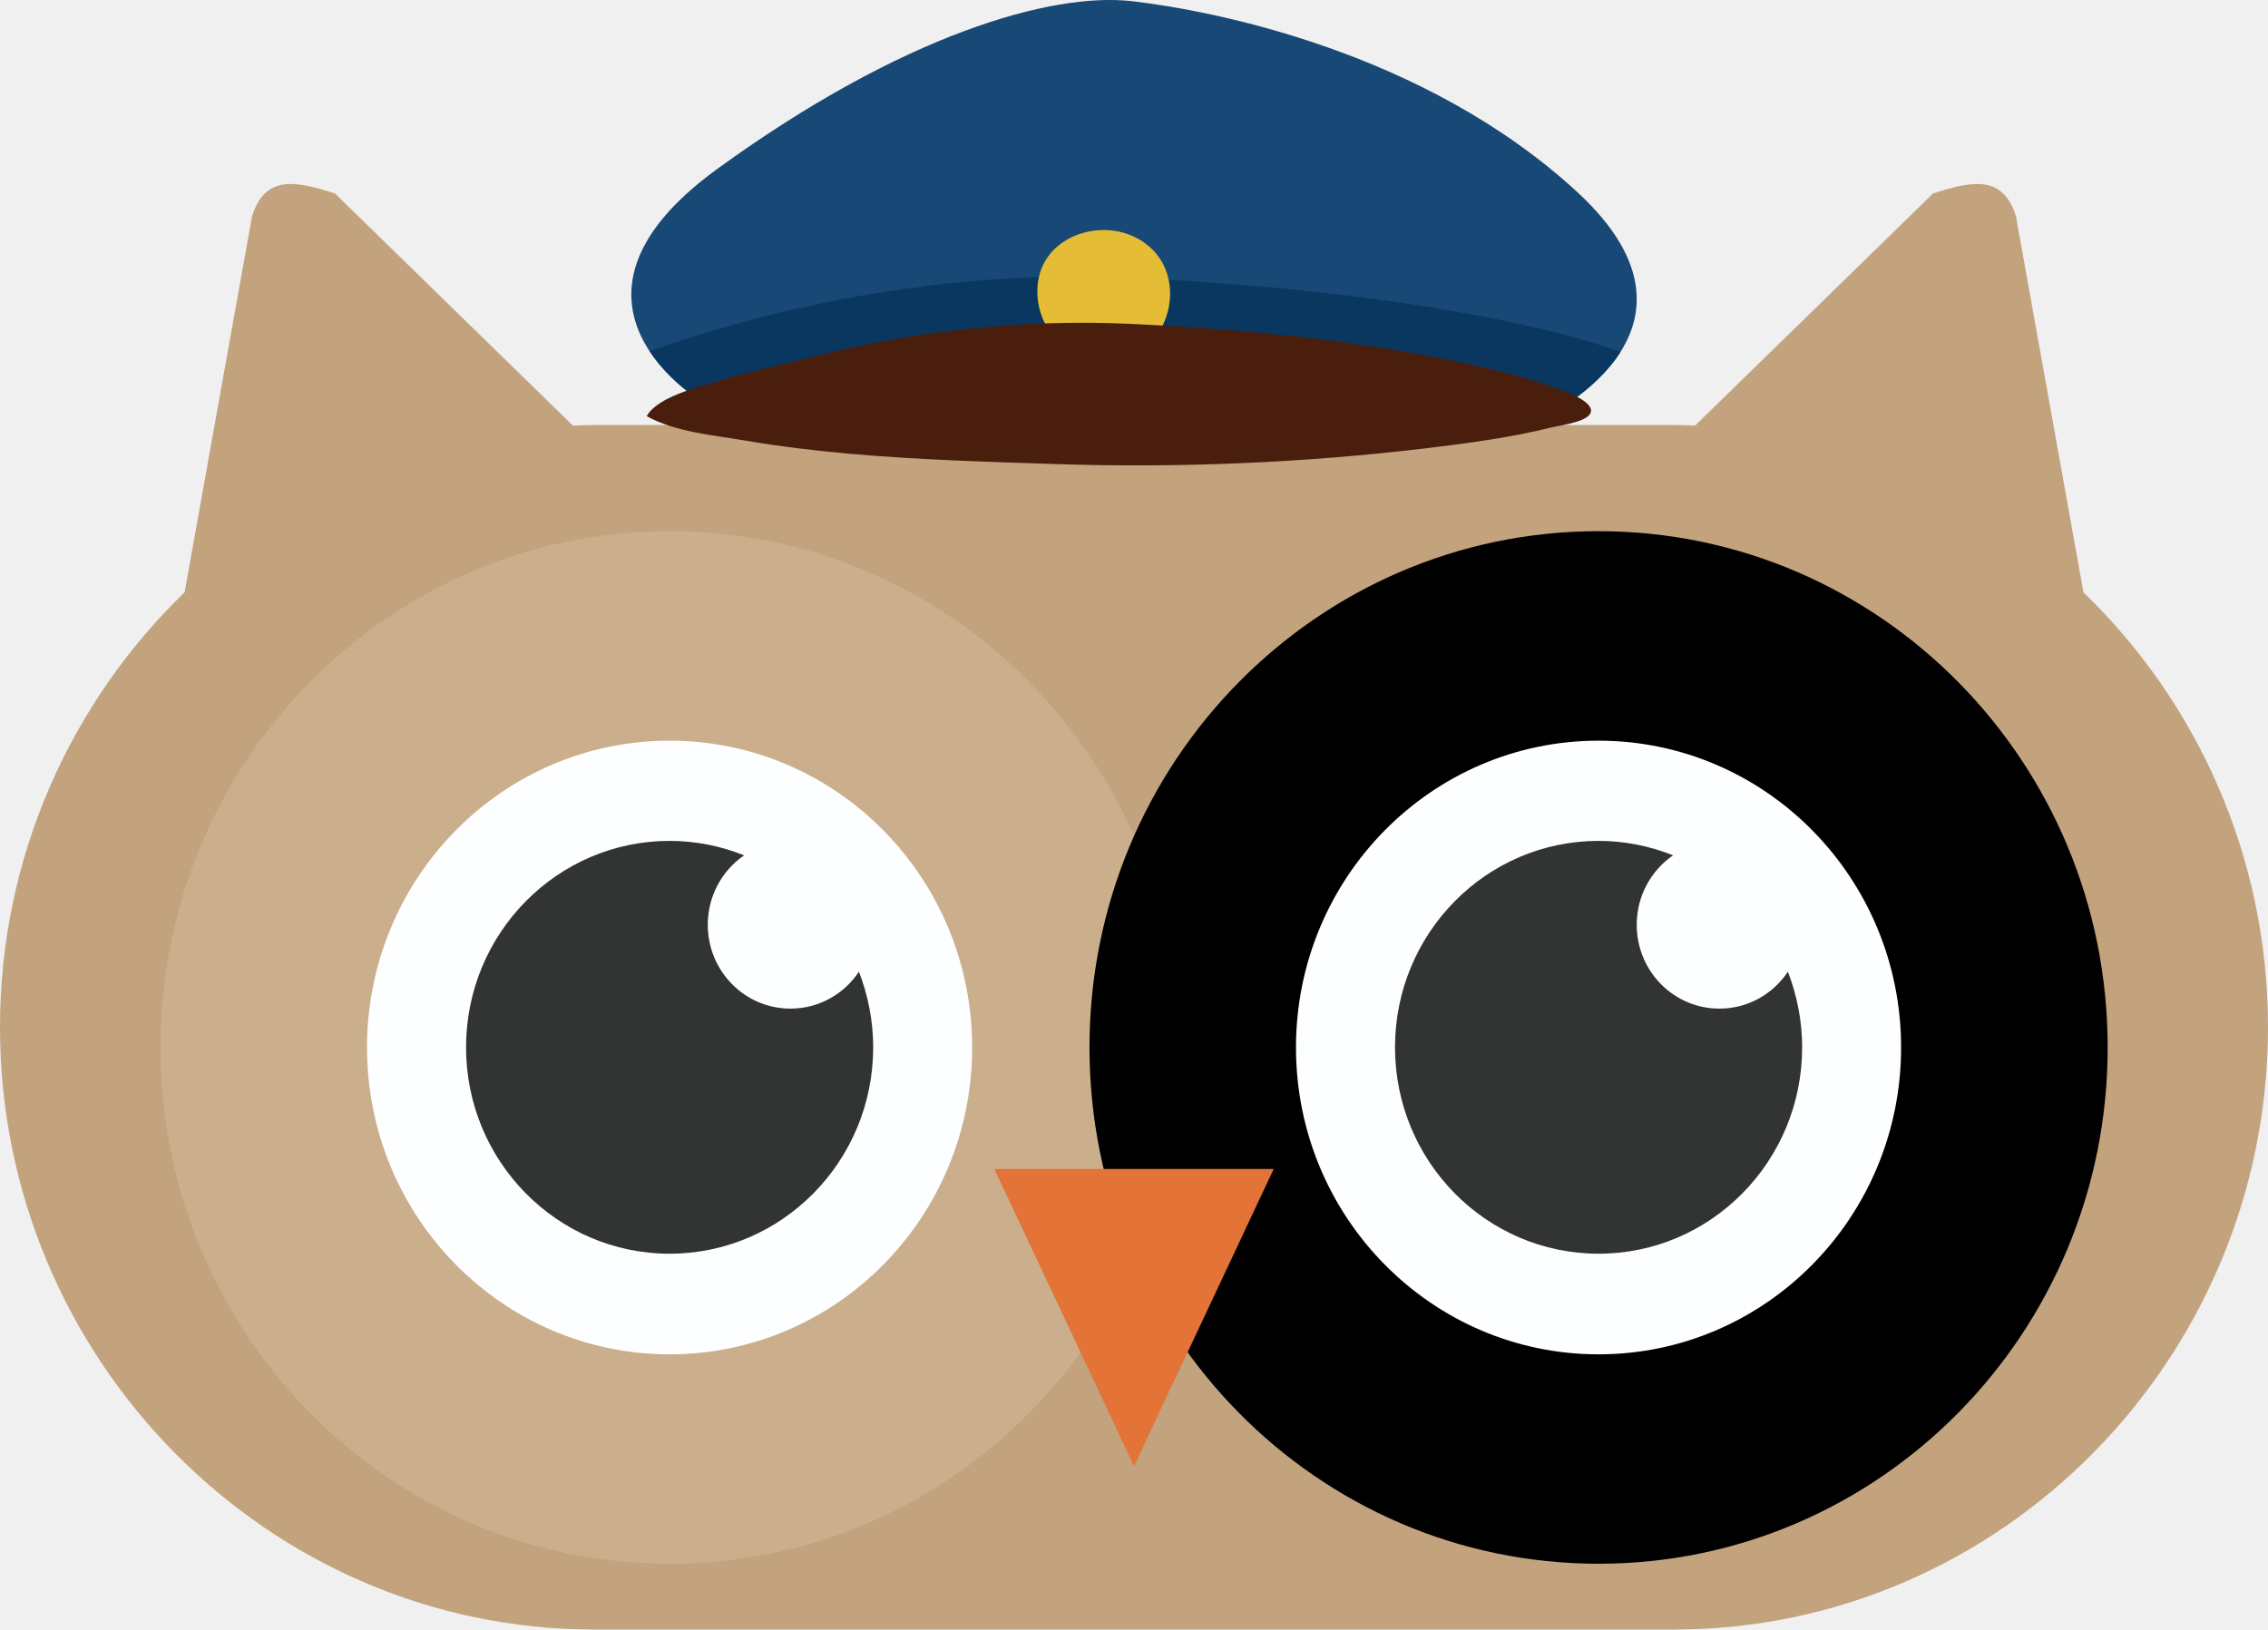
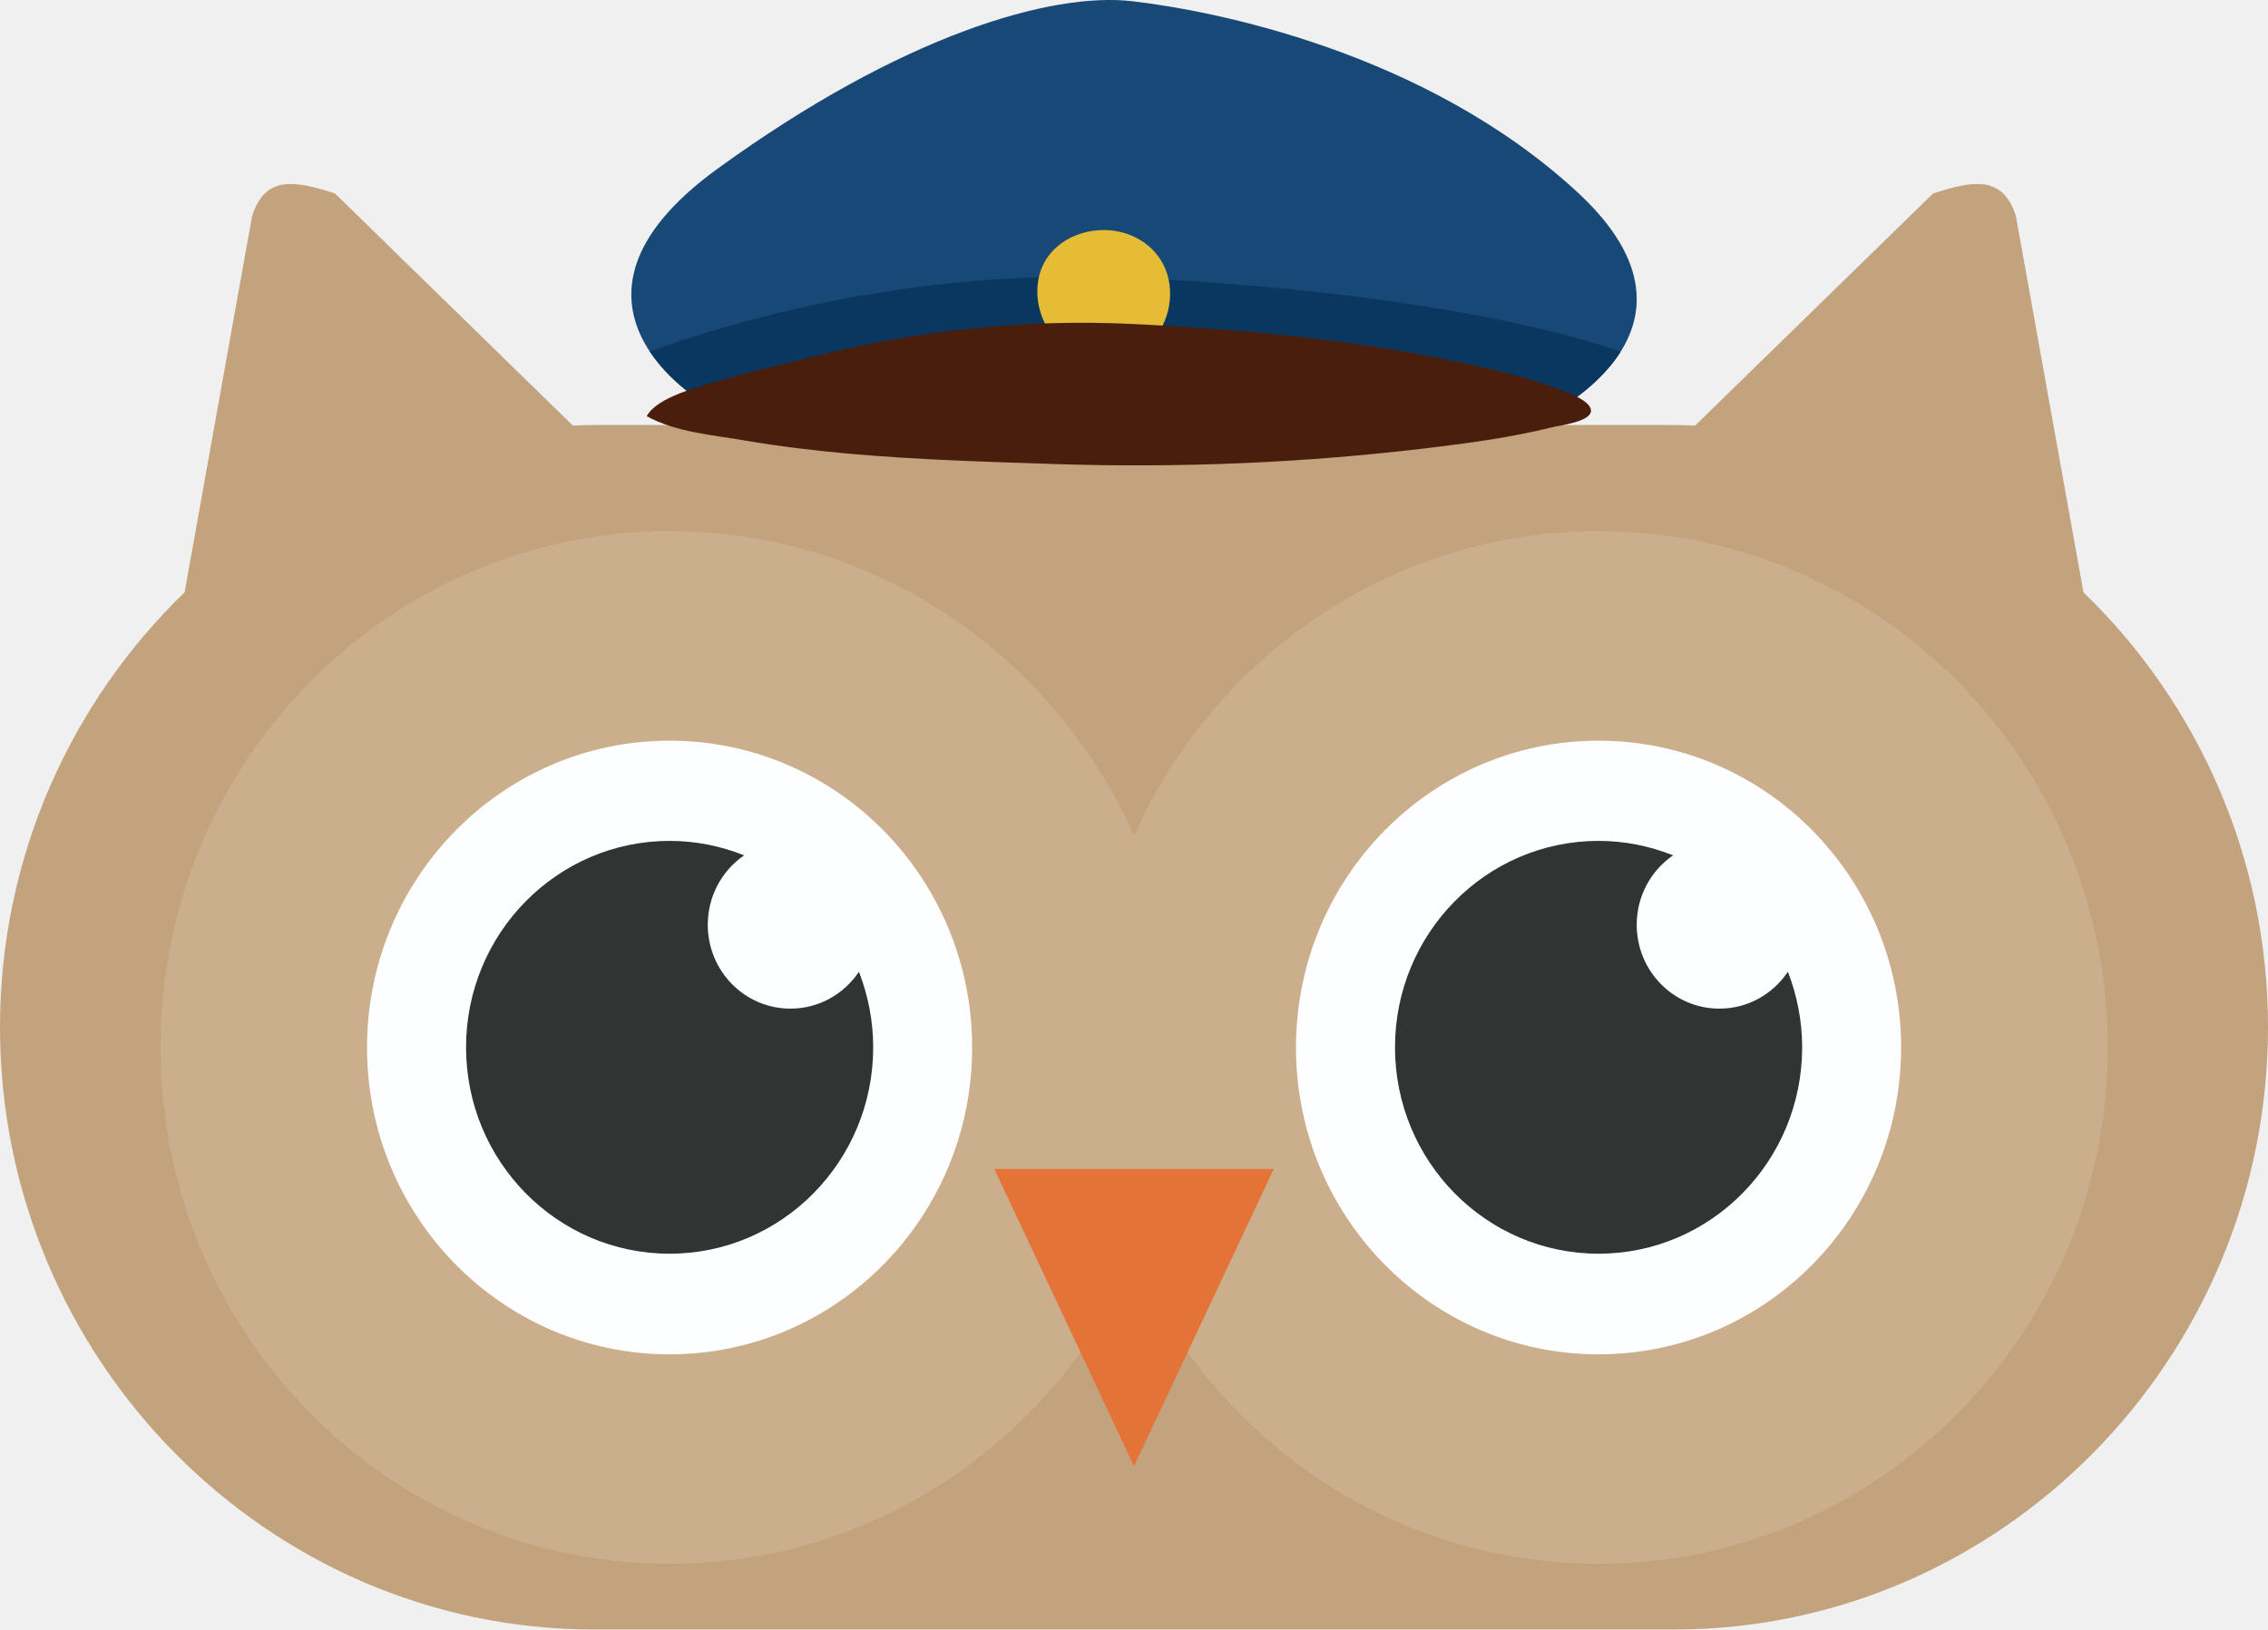
<svg xmlns="http://www.w3.org/2000/svg" version="1.1" id="레이어_1" x="0px" y="0px" viewBox="0 0 552.38 396.93" style="enable-background:new 0 0 552.38 396.93;" xml:space="preserve">
  <style type="text/css">
	.face{fill:#C3A27E;}
	.eyes{fill:#CBAF8C;}
	.eye{fill:#FDFEFF;}
	.pupil{fill:#323333;}
	.nose{fill:#E37337;}
	.cap{fill:#184875;}
	.cap_mask{fill:#FFFFFF;filter:url(#Adobe_OpacityMaskFilter);}
	.cap_line{mask:url(#mask0_6_4_00000029763893440044081040000012309420165727579320_);}
	.st8{fill:#0A375F;}
	.cap_point{fill:#E4BC36;}
	.cap_front{fill:#491E0D;}
</style>
  <path class="face" d="M507.43,144.28c-0.62-3.41-1.23-6.82-1.84-10.27c-3.36-18.81-6.76-37.63-10.13-56.44  c-1.48-8.33-2.97-16.61-4.48-24.94c-3.15-9.94-10.41-8.69-20.18-5.5c-19.31,18.85-38.66,37.7-57.96,56.55  c-1.7-0.07-3.4-0.15-5.1-0.15h-263.1c-1.7,0-3.4,0.07-5.1,0.15c-19.31-18.85-38.66-37.7-57.96-56.55c-9.8-3.19-17.03-4.44-20.18,5.5  c-1.48,8.33-2.97,16.61-4.48,24.94c-3.36,18.81-6.76,37.63-10.12,56.44c-0.61,3.41-1.23,6.82-1.84,10.27  C17.32,171.01,0,208.68,0,250.23c0,80.69,65.09,146.7,144.64,146.7h263.1c79.55,0,144.64-66.02,144.64-146.7  C552.38,208.68,535.1,171.01,507.43,144.28z" />
  <path class="eyes" d="M163.08,380.91c68.48,0,123.99-56.3,123.99-125.76s-55.51-125.76-123.99-125.76S39.09,185.69,39.09,255.15  S94.6,380.91,163.08,380.91z" />
  <path class="eye" d="M163.08,329.9c40.7,0,73.69-33.46,73.69-74.74s-32.99-74.74-73.69-74.74s-73.69,33.46-73.69,74.74  S122.38,329.9,163.08,329.9z" />
  <path class="pupil" d="M192.52,245.69c-11.14,0-20.14-9.13-20.14-20.43c0-7.04,3.51-13.24,8.86-16.91  c-5.64-2.24-11.72-3.52-18.15-3.52c-27.37,0-49.58,22.52-49.58,50.28s22.2,50.28,49.58,50.28c27.37,0,49.58-22.52,49.58-50.28  c0-6.49-1.27-12.69-3.47-18.41C205.57,242.14,199.46,245.69,192.52,245.69z" />
-   <path class="st1" d="M389.34,380.91c68.48,0,123.99-56.3,123.99-125.76s-55.51-125.76-123.99-125.76  c-68.48,0-123.99,56.3-123.99,125.76S320.86,380.91,389.34,380.91z" />
+   <path class="eyes" d="M389.34,380.91c68.48,0,123.99-56.3,123.99-125.76s-55.51-125.76-123.99-125.76  c-68.48,0-123.99,56.3-123.99,125.76S320.86,380.91,389.34,380.91z" />
  <path class="eye" d="M389.33,329.9c40.7,0,73.69-33.46,73.69-74.74s-32.99-74.74-73.69-74.74s-73.69,33.46-73.69,74.74  S348.63,329.9,389.33,329.9z" />
  <path class="pupil" d="M418.77,245.69c-11.14,0-20.14-9.13-20.14-20.43c0-7.04,3.51-13.24,8.86-16.91  c-5.64-2.24-11.72-3.52-18.15-3.52c-27.37,0-49.58,22.52-49.58,50.28s22.2,50.28,49.58,50.28c27.37,0,49.58-22.52,49.58-50.28  c0-6.49-1.27-12.69-3.47-18.41C431.82,242.14,425.71,245.69,418.77,245.69z" />
  <path class="nose" d="M276.19,284.75h34.03l-17,36.2l-17.03,36.2l-17-36.2l-17.03-36.2H276.19z" />
  <g>
    <path class="cap" d="M171.58,98.22c0,0-42.09-24.24,3.11-57.07c45.2-32.82,81.5-43.09,100.99-40.86   c19.49,2.24,71.31,12.18,108.52,46.54c37.21,34.37-9.29,55.45-9.29,55.45L171.58,98.22z" />
    <defs>
      <filter id="Adobe_OpacityMaskFilter" filterUnits="userSpaceOnUse" x="139.04" y="67.39" width="265.95" height="39.8">
        <feColorMatrix type="matrix" values="1 0 0 0 0  0 1 0 0 0  0 0 1 0 0  0 0 0 1 0" />
      </filter>
    </defs>
    <mask maskUnits="userSpaceOnUse" x="139.04" y="67.39" width="265.95" height="39.8" id="mask0_6_4_00000029763893440044081040000012309420165727579320_">
      <path class="cap_mask" d="M171.58,98.22c0,0-42.09-24.24,3.11-57.07c45.2-32.82,81.5-43.09,100.99-40.86    c19.49,2.24,71.31,12.18,108.52,46.54c37.21,34.37-9.29,55.45-9.29,55.45L171.58,98.22z" />
    </mask>
    <g class="cap_line">
      <path class="st8" d="M139.04,93.44c0,0,58.94-29.38,136.65-25.75c77.71,3.59,123.45,17.02,129.02,23.18    c5.6,6.2-72.65,18.56-149.85,15.95C177.65,104.23,143.12,94.98,139.04,93.44z" />
    </g>
    <path class="cap_point" d="M268.96,88.2c-9.91,0-17.61-9.72-16.13-19.66c1.63-10.89,14.54-15.18,23.5-10.82   C291.34,64.95,285.52,88.2,268.96,88.2z" />
    <path class="cap_front" d="M157.51,101.37c2.6-4.73,12.73-7.11,17.65-8.62c6.62-2.02,13.42-3.45,20.1-5.17   c26.04-6.82,53.08-9.94,79.99-8.69c27.26,1.28,54.75,3.85,81.47,9.61c7.52,1.61,15.08,3.41,22.31,6.09   c1.88,0.7,8.43,2.82,8.46,5.43c0.04,2.71-7.49,3.56-9.69,4.11c-9.76,2.42-19.85,3.78-29.87,4.99c-30.09,3.63-60.57,4.91-90.87,3.92   c-16.78-0.55-33.59-1.03-50.34-2.53c-8.43-0.77-16.85-1.76-25.2-3.19C173.79,105.99,164.49,105.26,157.51,101.37z" />
  </g>
</svg>
